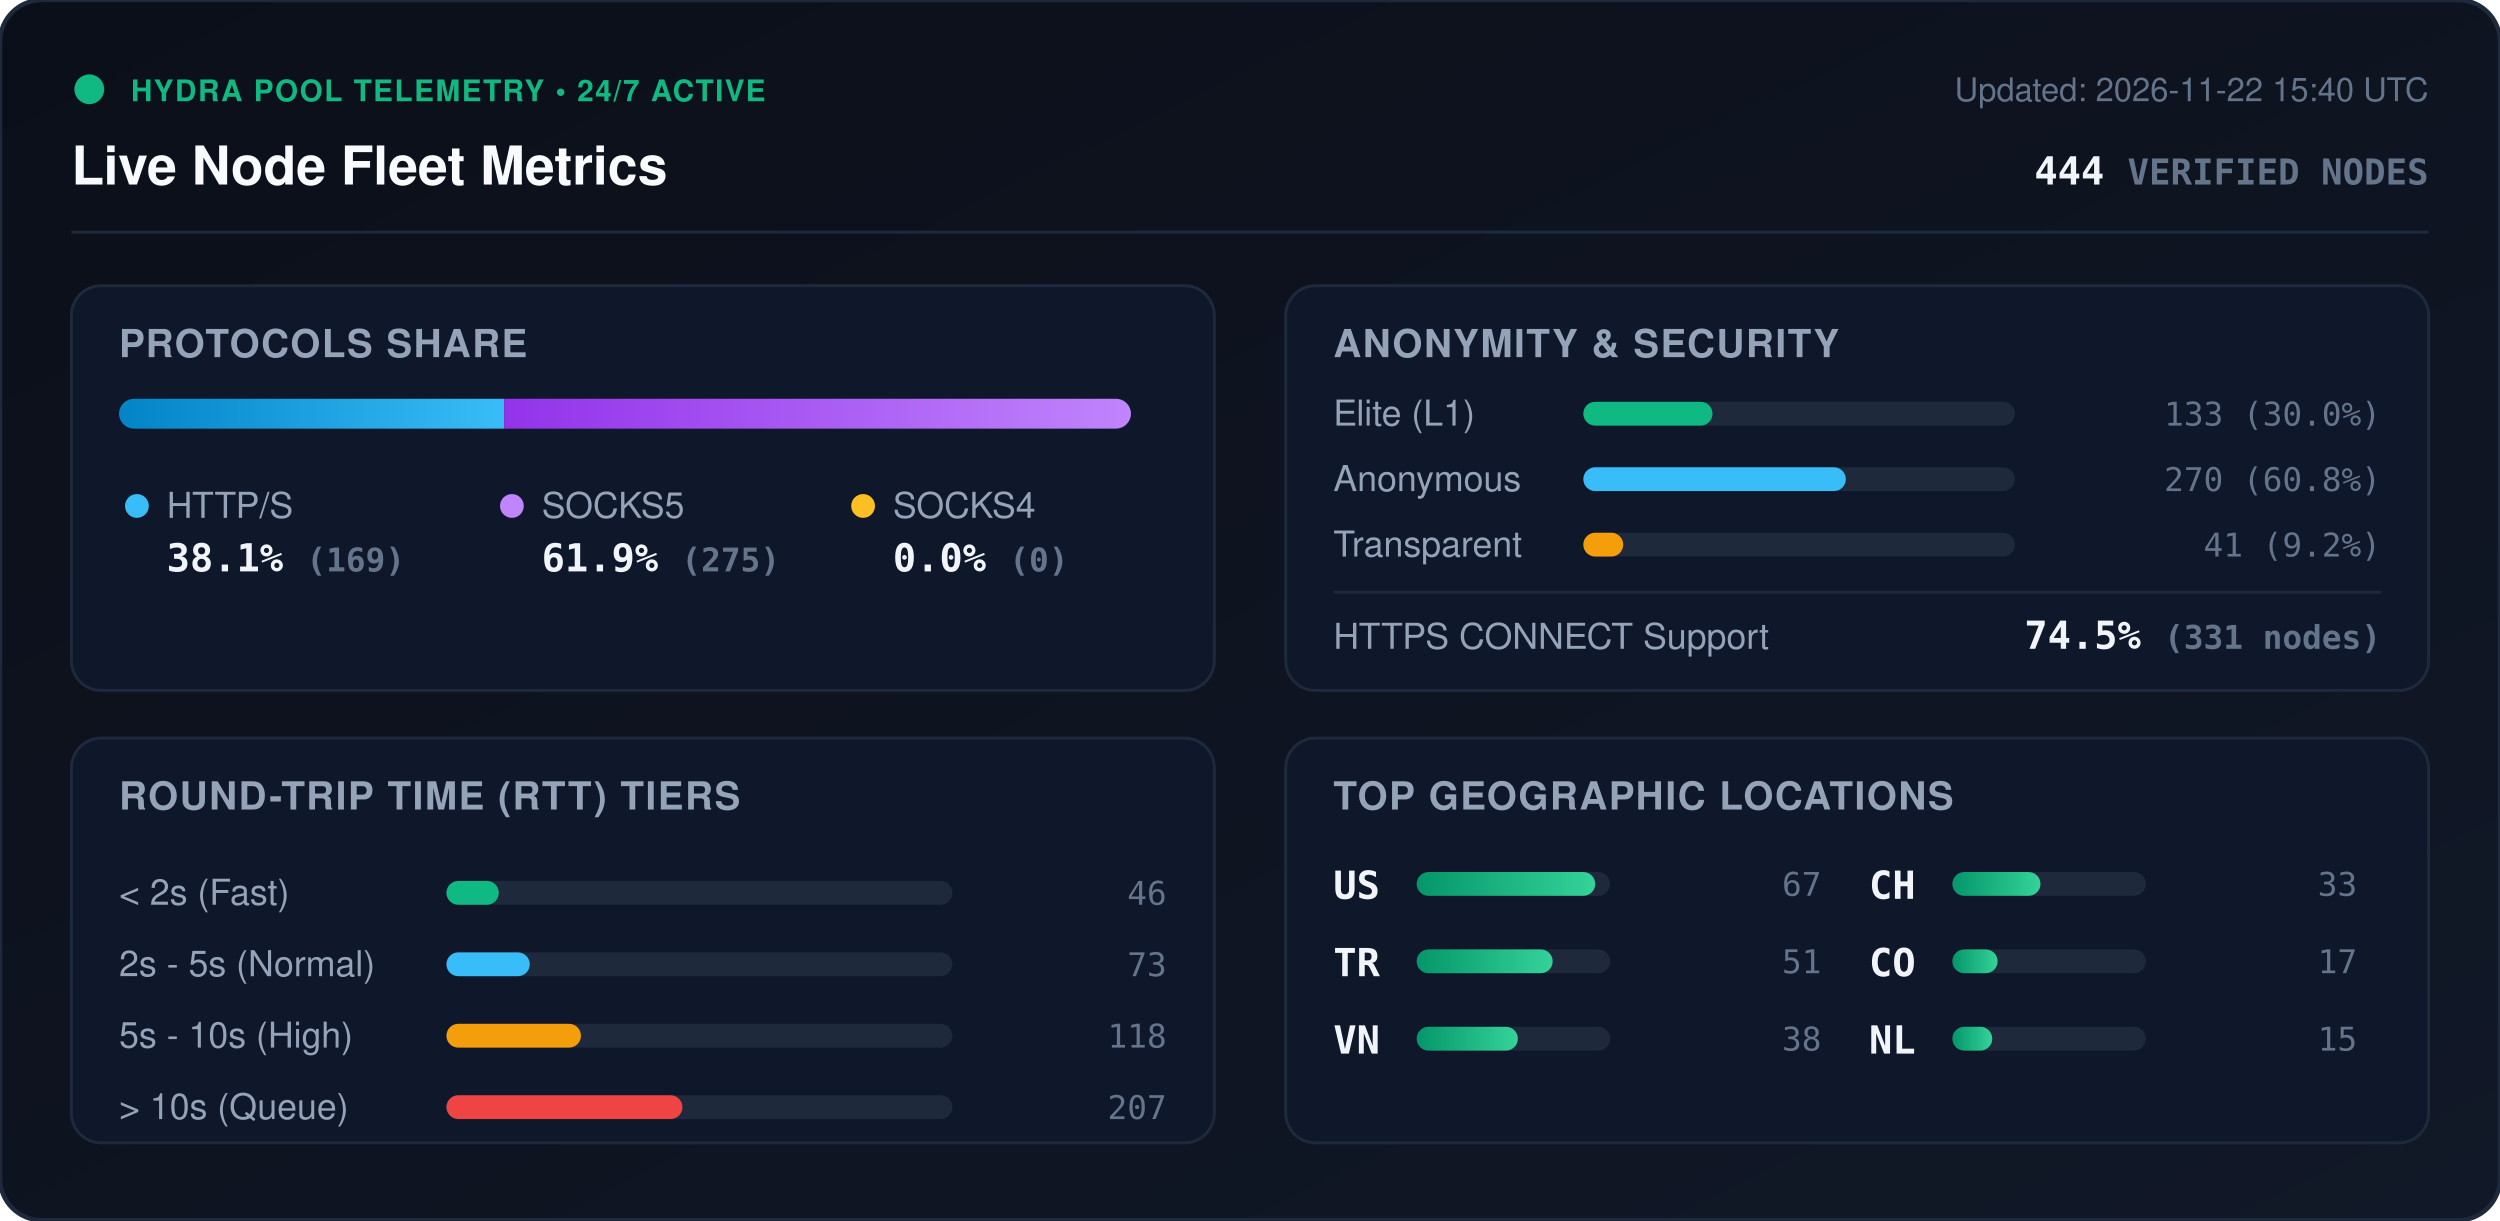
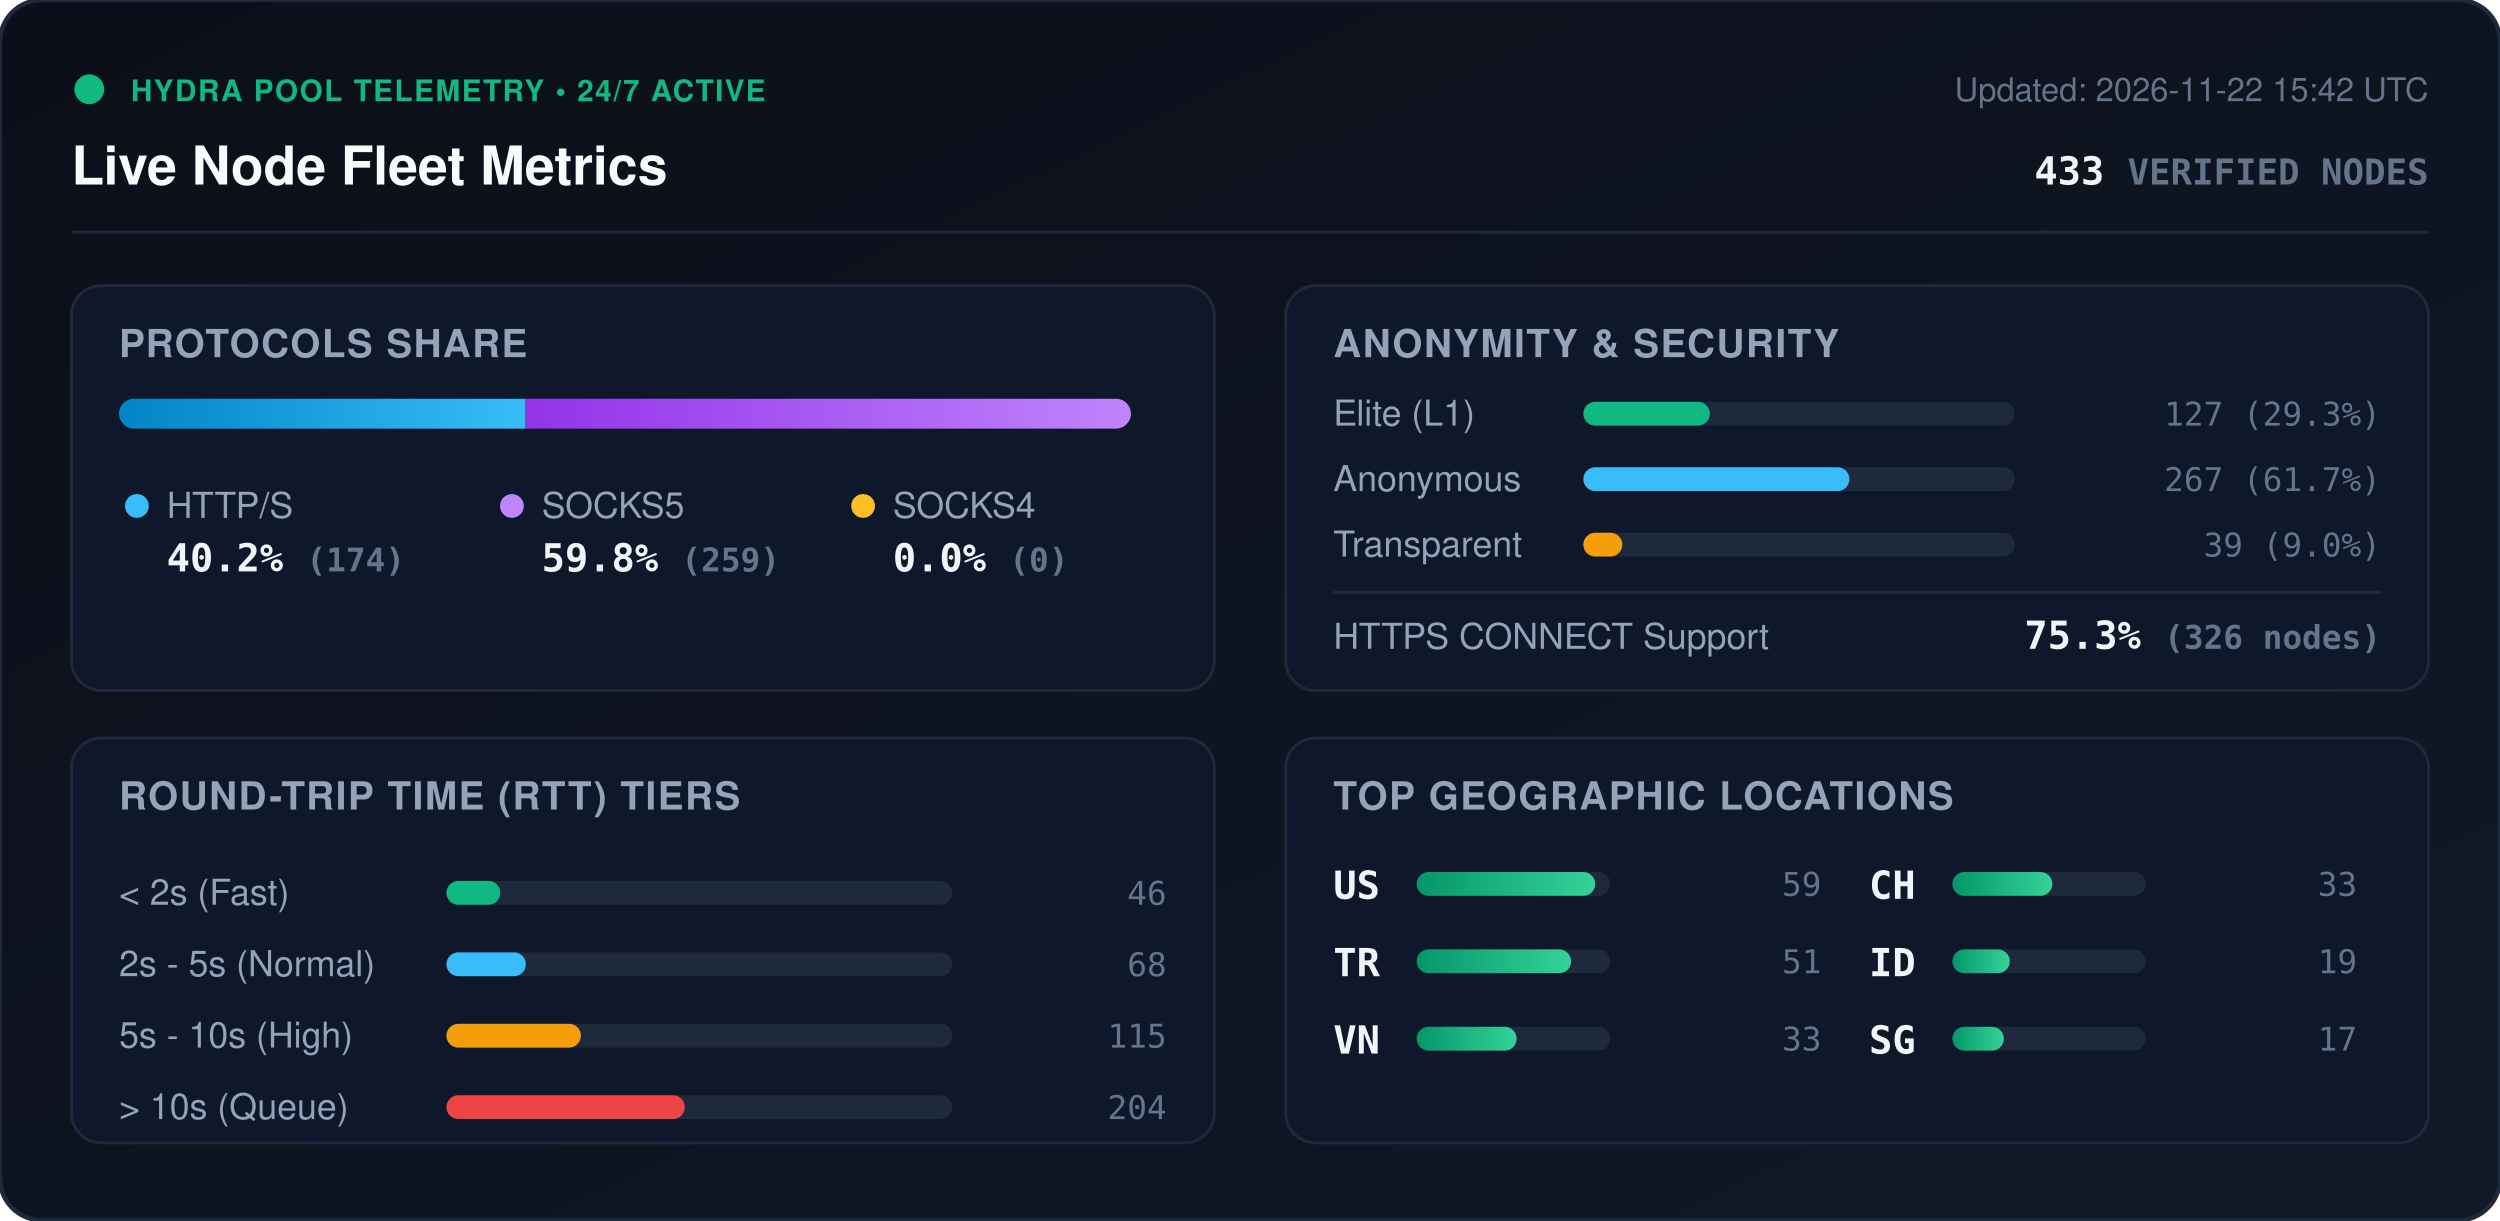
<svg xmlns="http://www.w3.org/2000/svg" viewBox="0 0 840 410" width="840" height="410" style="max-width: 100%; height: auto;">
  <defs>
    <linearGradient id="bg" x1="0%" y1="0%" x2="100%" y2="100%">
      <stop offset="0%" stop-color="#0b0f19" />
      <stop offset="100%" stop-color="#111827" />
    </linearGradient>
    <linearGradient id="bar-http" x1="0%" y1="0%" x2="100%" y2="0%">
      <stop offset="0%" stop-color="#0284c7" />
      <stop offset="100%" stop-color="#38bdf8" />
    </linearGradient>
    <linearGradient id="bar-socks5" x1="0%" y1="0%" x2="100%" y2="0%">
      <stop offset="0%" stop-color="#9333ea" />
      <stop offset="100%" stop-color="#c084fc" />
    </linearGradient>
    <linearGradient id="bar-socks4" x1="0%" y1="0%" x2="100%" y2="0%">
      <stop offset="0%" stop-color="#d97706" />
      <stop offset="100%" stop-color="#fbbf24" />
    </linearGradient>
    <linearGradient id="bar-green" x1="0%" y1="0%" x2="100%" y2="0%">
      <stop offset="0%" stop-color="#059669" />
      <stop offset="100%" stop-color="#34d399" />
    </linearGradient>
    <clipPath id="prog-track-clip">
      <rect width="340.0" height="10" rx="5" />
    </clipPath>
    <style>
      .title { font: 700 18px -apple-system, BlinkMacSystemFont, 'Segoe UI', Helvetica, Arial, sans-serif; fill: #f8fafc; }
      .sub { font: 500 11px -apple-system, BlinkMacSystemFont, 'Segoe UI', Helvetica, Arial, sans-serif; fill: #64748b; }
      .section-hdr { font: 600 13px -apple-system, BlinkMacSystemFont, 'Segoe UI', Helvetica, Arial, sans-serif; fill: #94a3b8; letter-spacing: 0.5px; }
      .metric-val { font: 700 13px -apple-system, BlinkMacSystemFont, 'Segoe UI', Helvetica, Arial, sans-serif; fill: #f1f5f9; }
      .metric-lbl { font: 500 12px -apple-system, BlinkMacSystemFont, 'Segoe UI', Helvetica, Arial, sans-serif; fill: #94a3b8; }
      .badge-txt { font: 700 10px -apple-system, BlinkMacSystemFont, 'Segoe UI', Helvetica, Arial, sans-serif; fill: #10b981; letter-spacing: 0.5px; }
      .mono { font-family: ui-monospace, SFMono-Regular, Menlo, Monaco, Consolas, monospace; }
      .pulse { animation: beacon 2s infinite ease-in-out; }
      @keyframes beacon { 0%, 100% { opacity: 1; } 50% { opacity: 0.35; } }
    </style>
  </defs>
  <rect width="840" height="410" rx="14" fill="url(#bg)" stroke="#1e293b" stroke-width="1.5" />
  <g transform="translate(24, 24)">
    <circle cx="6" cy="6" r="5" fill="#10b981" class="pulse" />
    <text x="20" y="10" class="badge-txt">HYDRA POOL TELEMETRY • 24/7 ACTIVE</text>
    <text x="0" y="38" class="title">Live Node Fleet Metrics</text>
-     <text x="792" y="10" text-anchor="end" class="sub">Updated: 2026-11-22 15:40 UTC</text>
-     <text x="792" y="38" text-anchor="end" class="metric-val mono" fill="#38bdf8">444 <tspan font-size="12" fill="#64748b">VERIFIED NODES</tspan>
+     <text x="792" y="10" text-anchor="end" class="sub">Updated: 2026-11-22 15:42 UTC</text>
+     <text x="792" y="38" text-anchor="end" class="metric-val mono" fill="#38bdf8">433 <tspan font-size="12" fill="#64748b">VERIFIED NODES</tspan>
    </text>
  </g>
  <line x1="24" y1="78" x2="816" y2="78" stroke="#1e293b" stroke-width="1" />
  <g transform="translate(24, 96)">
    <rect width="384" height="136" rx="10" fill="#0f172a" stroke="#1e293b" />
    <text x="16" y="24" class="section-hdr">PROTOCOLS SHARE</text>
    <g transform="translate(16, 38)">
      <rect width="340.0" height="10" rx="5" fill="#1e293b" />
      <g clip-path="url(#prog-track-clip)">
-         <rect x="0" width="129.4" height="10" fill="url(#bar-http)" />
-         <rect x="129.4" width="210.6" height="10" fill="url(#bar-socks5)" />
+         <rect x="0" width="136.6" height="10" fill="url(#bar-http)" />
+         <rect x="136.6" width="203.4" height="10" fill="url(#bar-socks5)" />
        <rect x="340.0" width="0.0" height="10" fill="url(#bar-socks4)" />
      </g>
    </g>
    <g transform="translate(16, 68)">
      <circle cx="6" cy="6" r="4" fill="#38bdf8" />
      <text x="16" y="10" class="metric-lbl">HTTP/S</text>
-       <text x="16" y="28" class="metric-val mono">38.1% <tspan font-size="11" fill="#64748b">(169)</tspan>
+       <text x="16" y="28" class="metric-val mono">40.2% <tspan font-size="11" fill="#64748b">(174)</tspan>
      </text>
      <circle cx="132" cy="6" r="4" fill="#c084fc" />
      <text x="142" y="10" class="metric-lbl">SOCKS5</text>
-       <text x="142" y="28" class="metric-val mono">61.9% <tspan font-size="11" fill="#64748b">(275)</tspan>
+       <text x="142" y="28" class="metric-val mono">59.8% <tspan font-size="11" fill="#64748b">(259)</tspan>
      </text>
      <circle cx="250" cy="6" r="4" fill="#fbbf24" />
      <text x="260" y="10" class="metric-lbl">SOCKS4</text>
      <text x="260" y="28" class="metric-val mono">0.0% <tspan font-size="11" fill="#64748b">(0)</tspan>
      </text>
    </g>
  </g>
  <g transform="translate(432, 96)">
    <rect width="384" height="136" rx="10" fill="#0f172a" stroke="#1e293b" />
    <text x="16" y="24" class="section-hdr">ANONYMITY &amp; SECURITY</text>
    <text x="16" y="47" class="metric-lbl">Elite (L1)</text>
    <rect x="100" y="39" width="145.0" height="8" rx="4" fill="#1e293b" />
-     <rect x="100" y="39" width="43.4" height="8" rx="4" fill="#10b981" />
-     <text x="368" y="47" text-anchor="end" class="mono sub" fill="#e2e8f0">133 (30.0%)</text>
+     <rect x="100" y="39" width="42.5" height="8" rx="4" fill="#10b981" />
+     <text x="368" y="47" text-anchor="end" class="mono sub" fill="#e2e8f0">127 (29.3%)</text>
    <text x="16" y="69" class="metric-lbl">Anonymous</text>
    <rect x="100" y="61" width="145.0" height="8" rx="4" fill="#1e293b" />
-     <rect x="100" y="61" width="88.2" height="8" rx="4" fill="#38bdf8" />
-     <text x="368" y="69" text-anchor="end" class="mono sub" fill="#e2e8f0">270 (60.8%)</text>
+     <rect x="100" y="61" width="89.4" height="8" rx="4" fill="#38bdf8" />
+     <text x="368" y="69" text-anchor="end" class="mono sub" fill="#e2e8f0">267 (61.7%)</text>
    <text x="16" y="91" class="metric-lbl">Transparent</text>
    <rect x="100" y="83" width="145.0" height="8" rx="4" fill="#1e293b" />
-     <rect x="100" y="83" width="13.4" height="8" rx="4" fill="#f59e0b" />
-     <text x="368" y="91" text-anchor="end" class="mono sub" fill="#e2e8f0">41 (9.2%)</text>
+     <rect x="100" y="83" width="13.1" height="8" rx="4" fill="#f59e0b" />
+     <text x="368" y="91" text-anchor="end" class="mono sub" fill="#e2e8f0">39 (9.0%)</text>
    <line x1="16" y1="103" x2="368" y2="103" stroke="#1e293b" stroke-width="1" />
    <text x="16" y="122" class="metric-lbl">HTTPS CONNECT Support</text>
-     <text x="368" y="122" text-anchor="end" class="metric-val mono" fill="#34d399">74.5% <tspan font-size="11" fill="#64748b">(331 nodes)</tspan>
+     <text x="368" y="122" text-anchor="end" class="metric-val mono" fill="#34d399">75.3% <tspan font-size="11" fill="#64748b">(326 nodes)</tspan>
    </text>
  </g>
  <g transform="translate(24, 248)">
    <rect width="384" height="136" rx="10" fill="#0f172a" stroke="#1e293b" />
    <text x="16" y="24" class="section-hdr">ROUND-TRIP TIME (RTT) TIERS</text>
    <g transform="translate(16, 42)">
      <text x="0" y="14" class="metric-lbl">&lt; 2s (Fast)</text>
      <rect x="110" y="6" width="170" height="8" rx="4" fill="#1e293b" />
-       <rect x="110" y="6" width="17.6" height="8" rx="4" fill="#10b981" />
+       <rect x="110" y="6" width="18.1" height="8" rx="4" fill="#10b981" />
      <text x="352" y="14" text-anchor="end" class="mono sub">46</text>
      <text x="0" y="38" class="metric-lbl">2s - 5s (Normal)</text>
      <rect x="110" y="30" width="170" height="8" rx="4" fill="#1e293b" />
-       <rect x="110" y="30" width="28.0" height="8" rx="4" fill="#38bdf8" />
-       <text x="352" y="38" text-anchor="end" class="mono sub">73</text>
+       <rect x="110" y="30" width="26.7" height="8" rx="4" fill="#38bdf8" />
+       <text x="352" y="38" text-anchor="end" class="mono sub">68</text>
      <text x="0" y="62" class="metric-lbl">5s - 10s (High)</text>
      <rect x="110" y="54" width="170" height="8" rx="4" fill="#1e293b" />
      <rect x="110" y="54" width="45.2" height="8" rx="4" fill="#f59e0b" />
-       <text x="352" y="62" text-anchor="end" class="mono sub">118</text>
+       <text x="352" y="62" text-anchor="end" class="mono sub">115</text>
      <text x="0" y="86" class="metric-lbl">&gt; 10s (Queue)</text>
      <rect x="110" y="78" width="170" height="8" rx="4" fill="#1e293b" />
-       <rect x="110" y="78" width="79.3" height="8" rx="4" fill="#ef4444" />
-       <text x="352" y="86" text-anchor="end" class="mono sub">207</text>
+       <rect x="110" y="78" width="80.1" height="8" rx="4" fill="#ef4444" />
+       <text x="352" y="86" text-anchor="end" class="mono sub">204</text>
    </g>
  </g>
  <g transform="translate(432, 248)">
    <rect width="384" height="136" rx="10" fill="#0f172a" stroke="#1e293b" />
    <text x="16" y="24" class="section-hdr">TOP GEOGRAPHIC LOCATIONS</text>
    <g transform="translate(16, 42)">
      <g transform="translate(0, 0)">
        <text x="0" y="12" class="mono metric-val" font-size="12">US</text>
        <rect x="28" y="3" width="65" height="8" rx="4" fill="#1e293b" />
        <rect x="28" y="3" width="60.0" height="8" rx="4" fill="url(#bar-green)" />
-         <text x="164" y="11" text-anchor="end" class="mono sub">67</text>
+         <text x="164" y="11" text-anchor="end" class="mono sub">59</text>
      </g>
      <g transform="translate(0, 26)">
        <text x="0" y="12" class="mono metric-val" font-size="12">TR</text>
        <rect x="28" y="3" width="65" height="8" rx="4" fill="#1e293b" />
-         <rect x="28" y="3" width="45.7" height="8" rx="4" fill="url(#bar-green)" />
+         <rect x="28" y="3" width="51.9" height="8" rx="4" fill="url(#bar-green)" />
        <text x="164" y="11" text-anchor="end" class="mono sub">51</text>
      </g>
      <g transform="translate(0, 52)">
        <text x="0" y="12" class="mono metric-val" font-size="12">VN</text>
        <rect x="28" y="3" width="65" height="8" rx="4" fill="#1e293b" />
-         <rect x="28" y="3" width="34.0" height="8" rx="4" fill="url(#bar-green)" />
-         <text x="164" y="11" text-anchor="end" class="mono sub">38</text>
+         <rect x="28" y="3" width="33.6" height="8" rx="4" fill="url(#bar-green)" />
+         <text x="164" y="11" text-anchor="end" class="mono sub">33</text>
      </g>
      <g transform="translate(180, 0)">
        <text x="0" y="12" class="mono metric-val" font-size="12">CH</text>
        <rect x="28" y="3" width="65" height="8" rx="4" fill="#1e293b" />
-         <rect x="28" y="3" width="29.6" height="8" rx="4" fill="url(#bar-green)" />
+         <rect x="28" y="3" width="33.6" height="8" rx="4" fill="url(#bar-green)" />
        <text x="164" y="11" text-anchor="end" class="mono sub">33</text>
      </g>
      <g transform="translate(180, 26)">
-         <text x="0" y="12" class="mono metric-val" font-size="12">CO</text>
+         <text x="0" y="12" class="mono metric-val" font-size="12">ID</text>
        <rect x="28" y="3" width="65" height="8" rx="4" fill="#1e293b" />
-         <rect x="28" y="3" width="15.2" height="8" rx="4" fill="url(#bar-green)" />
-         <text x="164" y="11" text-anchor="end" class="mono sub">17</text>
+         <rect x="28" y="3" width="19.3" height="8" rx="4" fill="url(#bar-green)" />
+         <text x="164" y="11" text-anchor="end" class="mono sub">19</text>
      </g>
      <g transform="translate(180, 52)">
-         <text x="0" y="12" class="mono metric-val" font-size="12">NL</text>
+         <text x="0" y="12" class="mono metric-val" font-size="12">SG</text>
        <rect x="28" y="3" width="65" height="8" rx="4" fill="#1e293b" />
-         <rect x="28" y="3" width="13.4" height="8" rx="4" fill="url(#bar-green)" />
-         <text x="164" y="11" text-anchor="end" class="mono sub">15</text>
+         <rect x="28" y="3" width="17.3" height="8" rx="4" fill="url(#bar-green)" />
+         <text x="164" y="11" text-anchor="end" class="mono sub">17</text>
      </g>
    </g>
  </g>
</svg>
